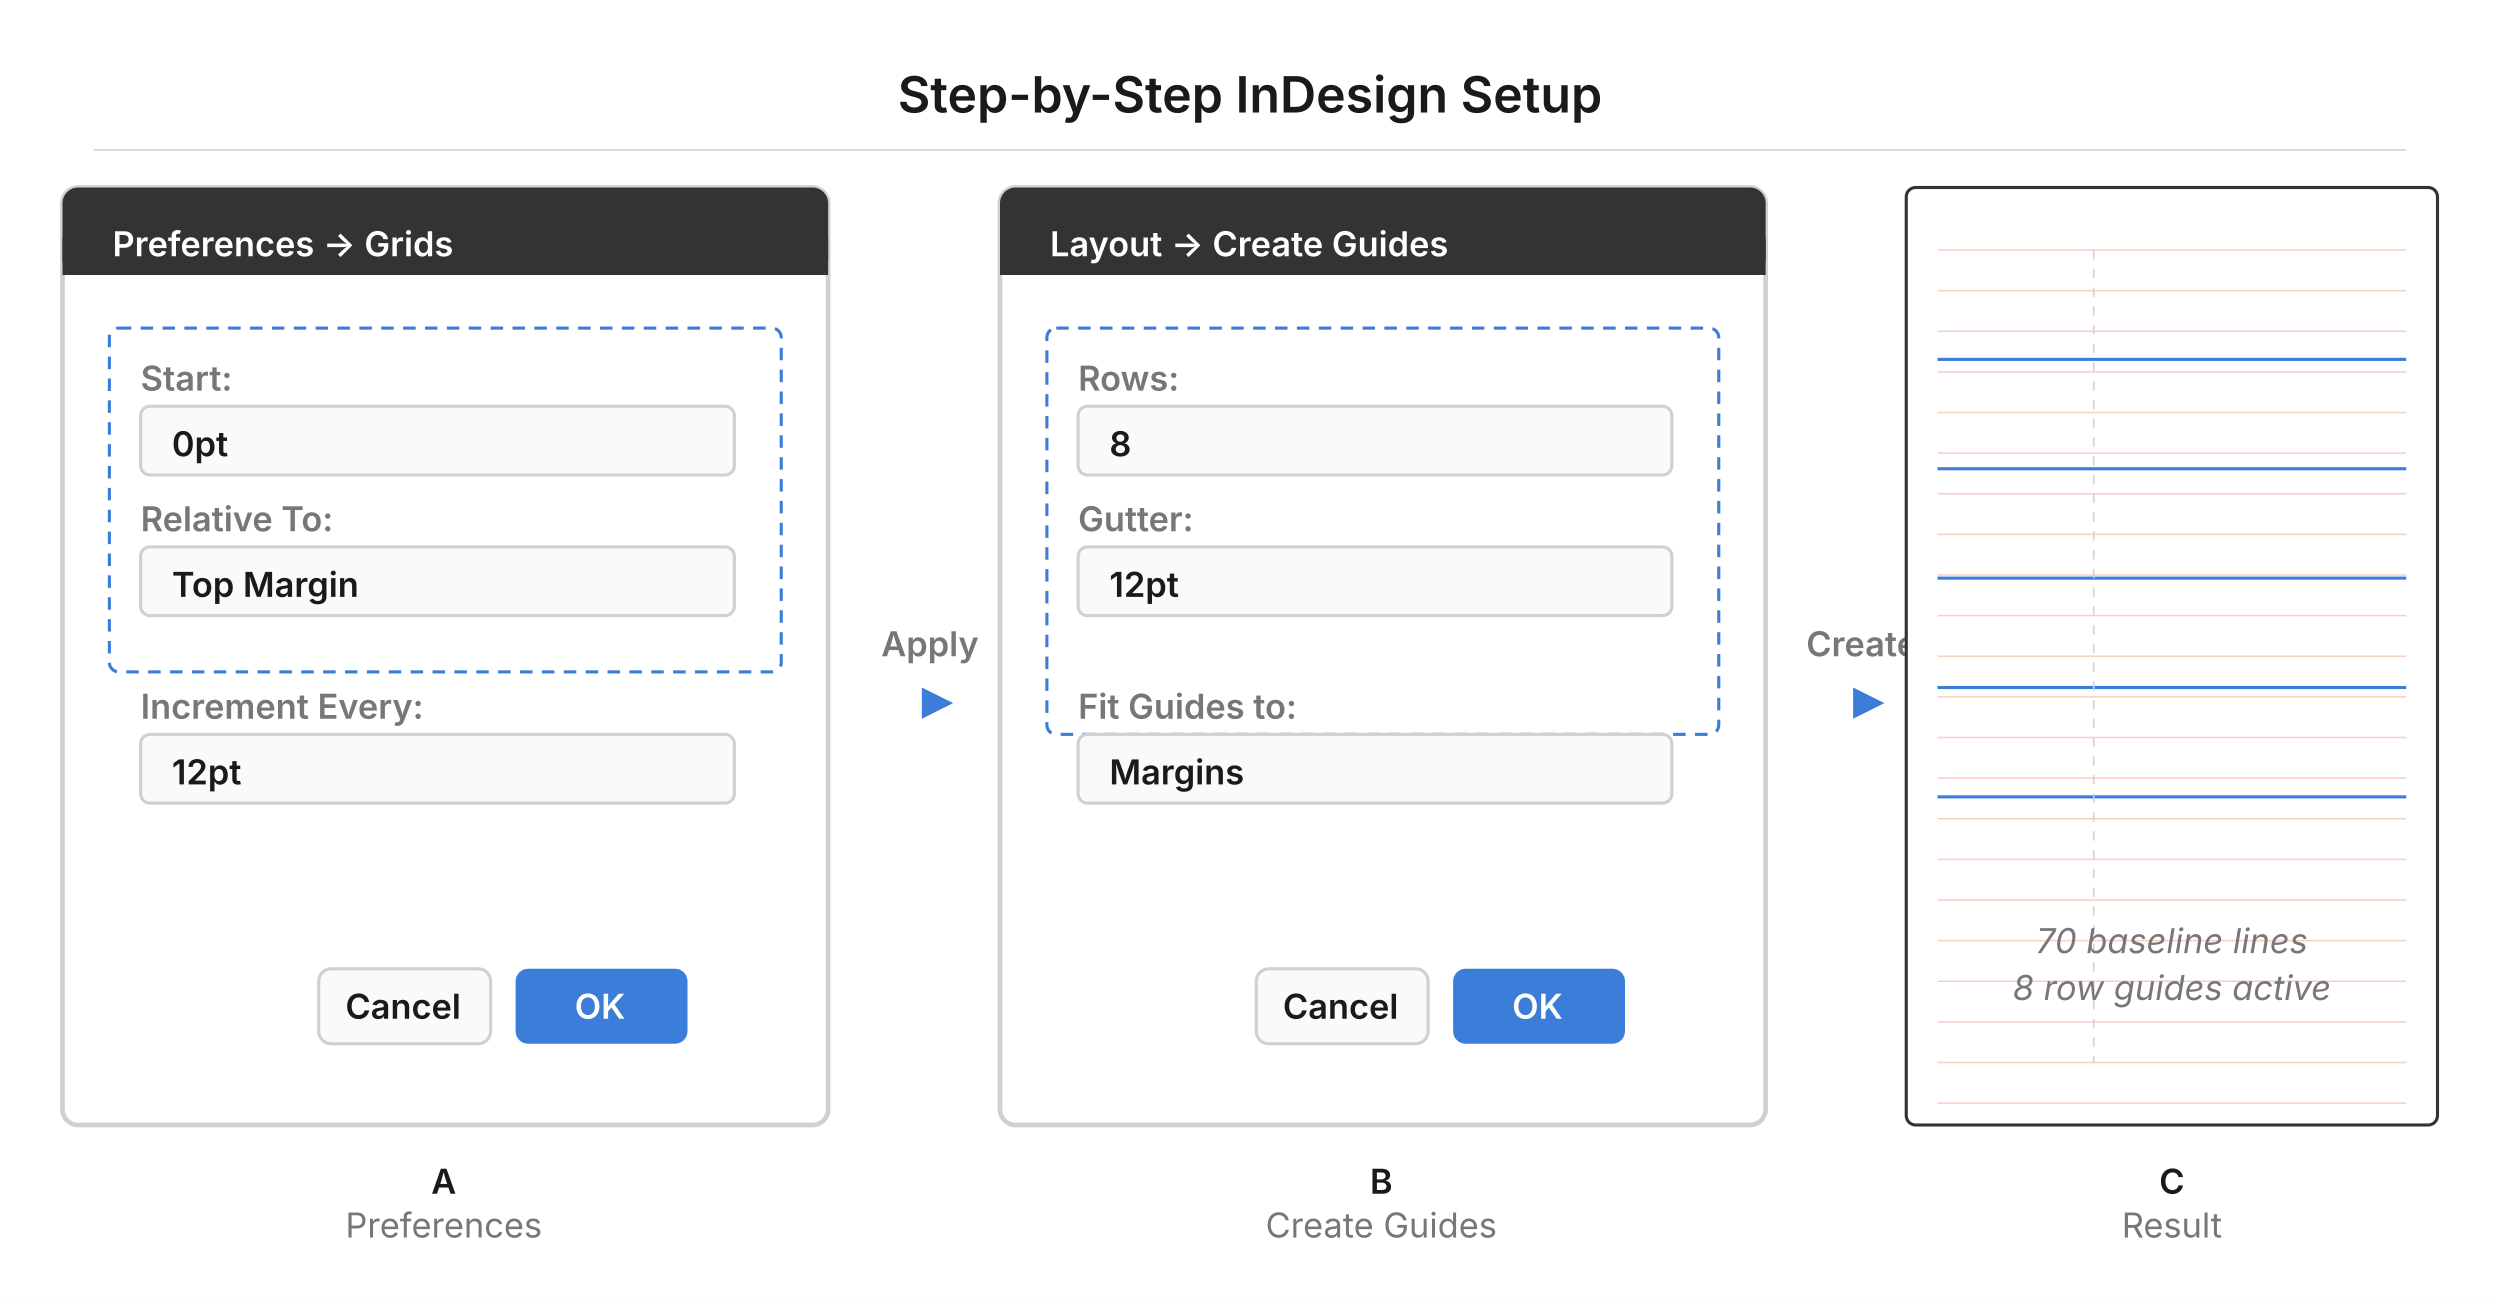
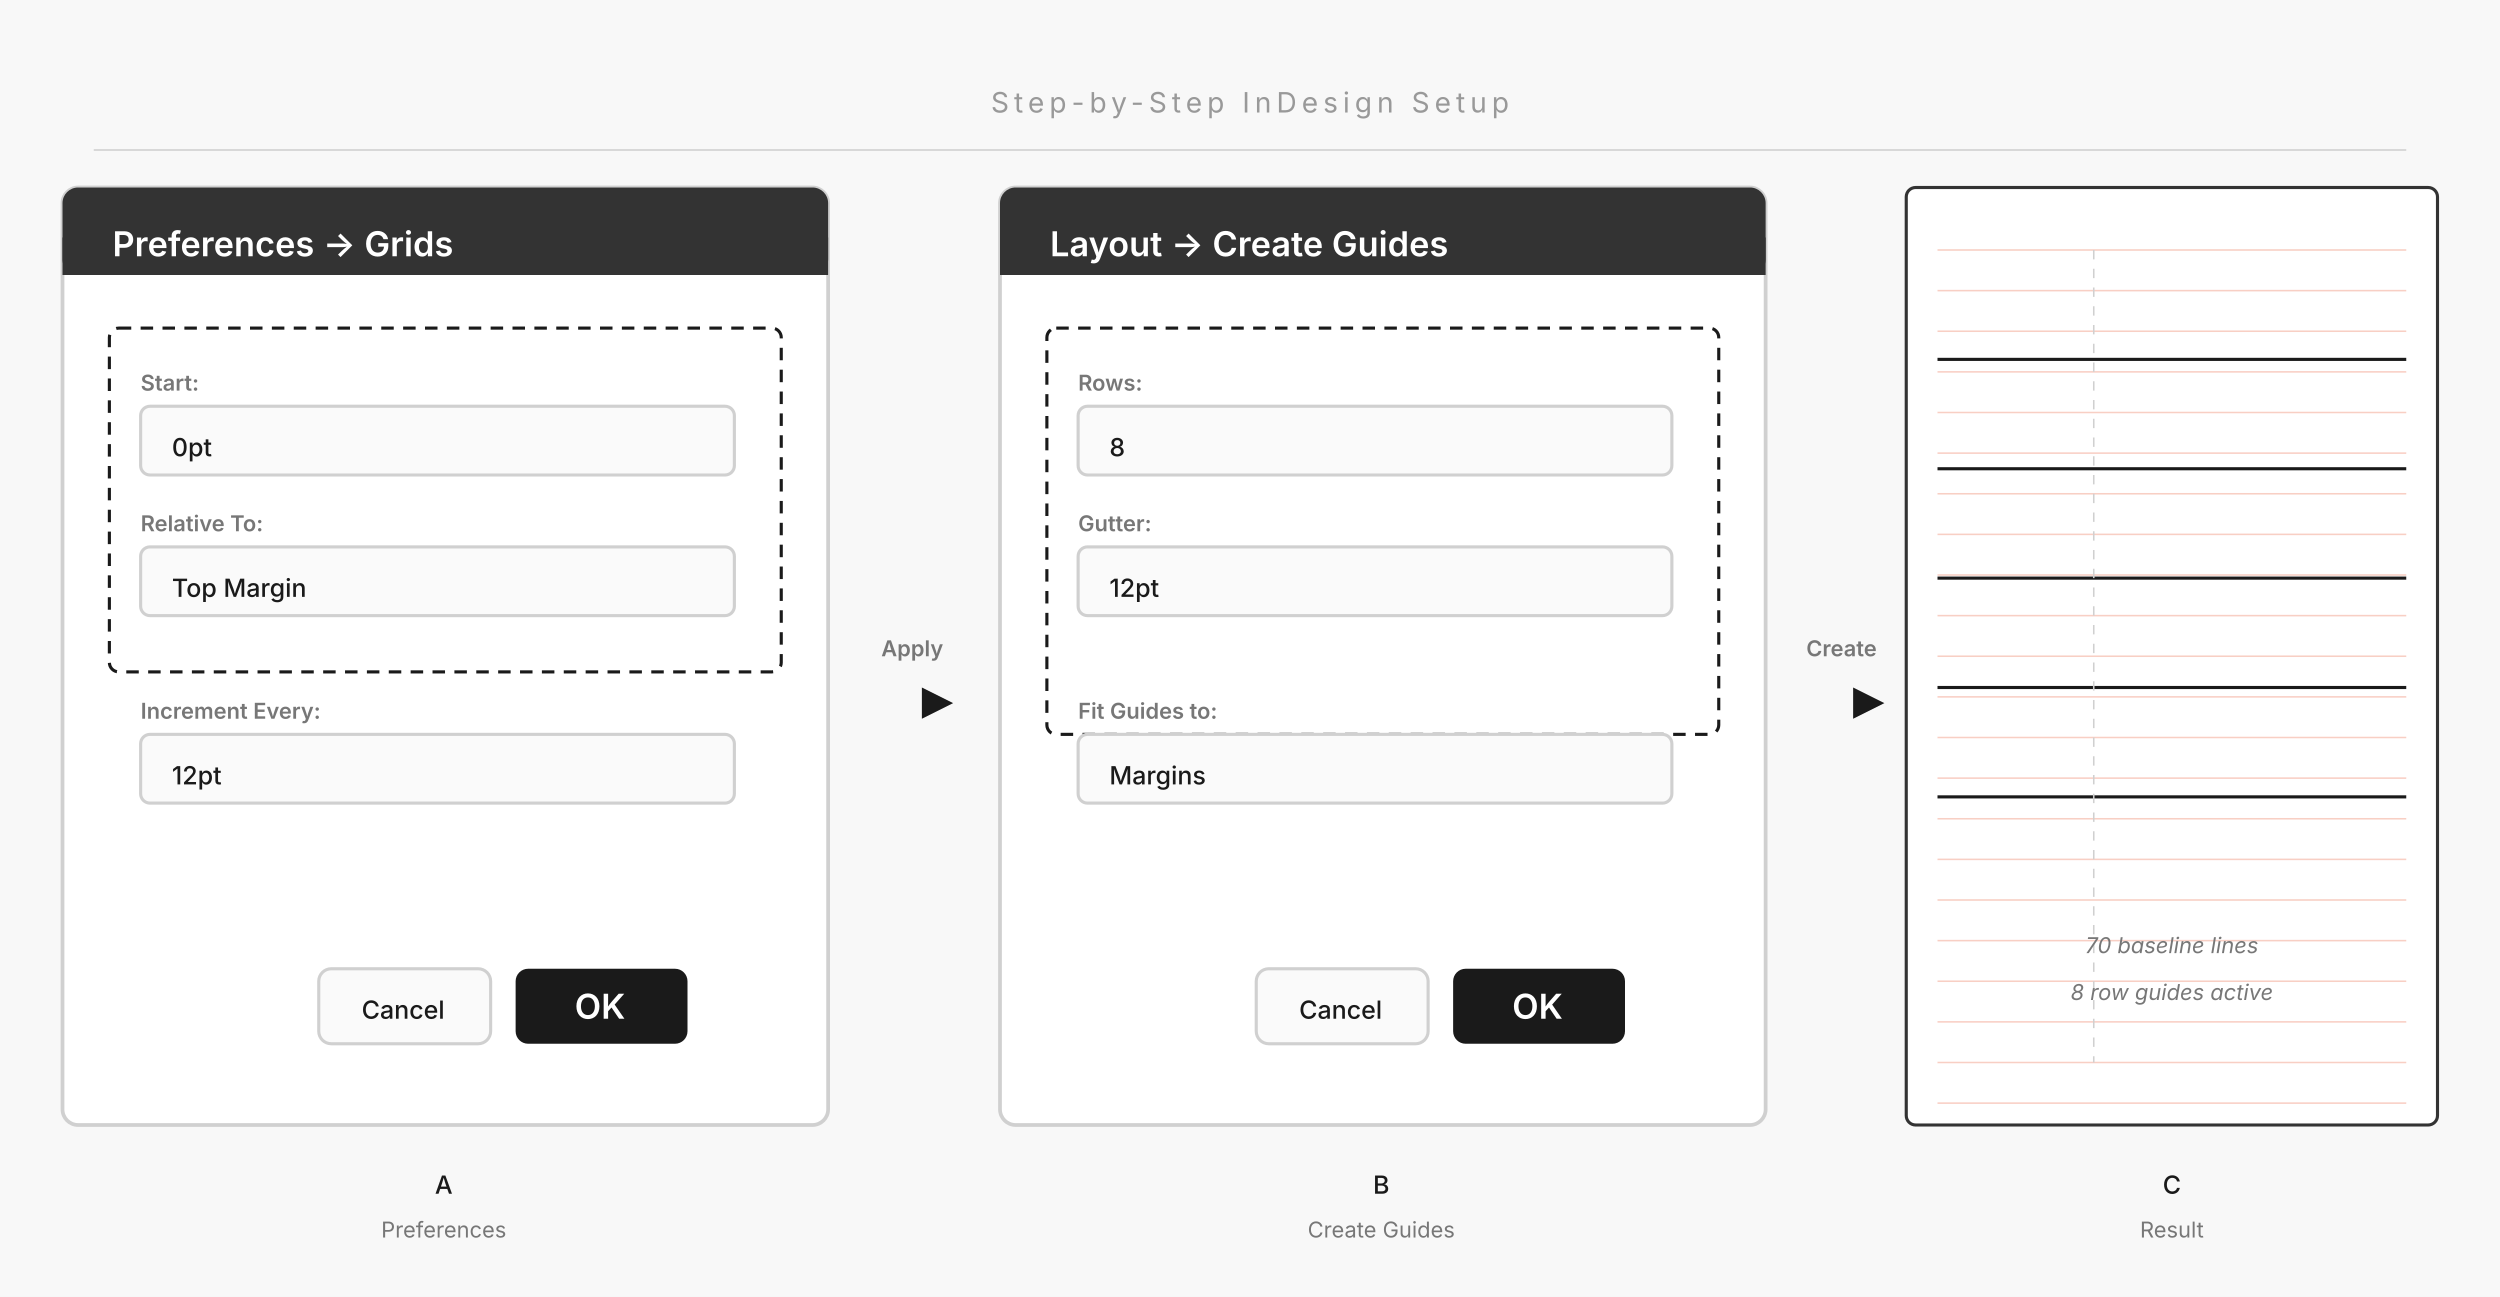
- <svg xmlns="http://www.w3.org/2000/svg" viewBox="0 0 800 415" font-family="'Circular Std','Inter','Helvetica Neue',Arial,sans-serif">
+ <svg xmlns="http://www.w3.org/2000/svg" viewBox="0 0 800 415" font-family="Inter, -apple-system, system-ui, sans-serif">
  <defs>
    <style>
-       text { fill: #333; }
-       .label { font-size: 11px; fill: #777; }
-       .label-bold { font-size: 11px; fill: #1A1A1A; font-weight: 600; }
-       .title { font-size: 16px; fill: #1A1A1A; font-weight: 600; }
+       text { fill: #333; font-family: Inter, -apple-system, system-ui, sans-serif; }
+       .label { font-size: 7px; fill: #777; }
+       .label-bold { font-size: 8px; fill: #1A1A1A; font-weight: 500; }
+       .title { font-size: 9px; fill: #999; font-weight: 400; letter-spacing: 1.6px; text-transform: uppercase; }
      .subtitle { font-size: 11px; fill: #999; letter-spacing: 2px; text-transform: uppercase; }
-       .grid-col { stroke: #3B7DD8; stroke-width: 0.75; stroke-dasharray: 4,3; }
-       .grid-row { stroke: #E85D3A; stroke-width: 0.75; stroke-dasharray: 4,3; }
-       .margin-line { stroke: #BBB; stroke-width: 1; stroke-dasharray: 6,4; }
-       .page-border { fill: #FAFAFA; stroke: #D0D0D0; stroke-width: 1.5; }
+       .grid-col { stroke: #1a1a1a; stroke-width: 1.2; stroke-dasharray: 4,3; }
+       .grid-row { stroke: #E85D3A; stroke-width: 1.2; stroke-dasharray: 4,3; }
+       .margin-line { stroke: #BBB; stroke-width: 1.2; stroke-dasharray: 6,4; }
+       .page-border { fill: #FAFAFA; stroke: #D0D0D0; stroke-width: 1.2; }
      .module-fill { fill: #F0F4FA; stroke: none; }
      .callout-line { stroke: #333; stroke-width: 0.75; }
      .callout-dot { fill: #333; }
      .dim-line { stroke: #BBB; stroke-width: 0.75; }
-       .accent-blue { fill: #3B7DD8; }
+       .accent-blue { fill: #1a1a1a; }
      .accent-red { fill: #E85D3A; }
      .white-text { font-size: 11px; fill: #FFF; font-weight: 600; }
    </style>
  </defs>
-   <rect width="800" height="415" fill="white" />
+   <rect width="800" height="415" fill="#f8f8f8" />
  <text x="400" y="36" text-anchor="middle" class="title">Step-by-Step InDesign Setup</text>
  <line x1="30" y1="48" x2="770" y2="48" stroke="#D0D0D0" stroke-width="0.5" />
-   <rect x="20" y="60" width="245" height="300" fill="white" stroke="#D0D0D0" stroke-width="1.5" rx="5" />
+   <rect x="20" y="60" width="245" height="300" fill="white" stroke="#D0D0D0" stroke-width="1.2" rx="5" />
  <rect x="20" y="60" width="245" height="28" fill="#333" rx="5" />
  <rect x="20" y="76" width="245" height="12" fill="#333" />
  <text x="36" y="82" class="white-text">Preferences → Grids</text>
-   <rect x="35" y="105" width="215" height="110" fill="none" stroke="#3B7DD8" stroke-width="1" stroke-dasharray="4,3" rx="3" />
+   <rect x="35" y="105" width="215" height="110" fill="none" stroke="#1a1a1a" stroke-width="1" stroke-dasharray="4,3" rx="3" />
  <text x="45" y="125" class="label" fill="#E85D3A" font-weight="600">Start:</text>
  <rect x="45" y="130" width="190" height="22" fill="#FAFAFA" stroke="#D0D0D0" rx="3" />
  <text x="55" y="146" class="label-bold">0pt</text>
  <text x="45" y="170" class="label" fill="#E85D3A" font-weight="600">Relative To:</text>
  <rect x="45" y="175" width="190" height="22" fill="#FAFAFA" stroke="#D0D0D0" rx="3" />
  <text x="55" y="191" class="label-bold">Top Margin</text>
  <text x="45" y="230" class="label" fill="#E85D3A" font-weight="600">Increment Every:</text>
  <rect x="45" y="235" width="190" height="22" fill="#FAFAFA" stroke="#D0D0D0" rx="3" />
  <text x="55" y="251" class="label-bold">12pt</text>
  <rect x="102" y="310" width="55" height="24" fill="#FAFAFA" stroke="#D0D0D0" rx="4" />
  <text x="129" y="326" text-anchor="middle" class="label-bold">Cancel</text>
-   <rect x="165" y="310" width="55" height="24" fill="#3B7DD8" rx="4" />
+   <rect x="165" y="310" width="55" height="24" fill="#1a1a1a" rx="4" />
  <text x="192" y="326" text-anchor="middle" class="white-text">OK</text>
  <text x="142" y="382" text-anchor="middle" class="label-bold">A</text>
  <text x="142" y="396" text-anchor="middle" class="label">Preferences</text>
-   <text x="282" y="210" class="label" fill="#3B7DD8" font-weight="600">Apply</text>
-   <polygon points="295,220 305,225 295,230" fill="#3B7DD8" />
-   <rect x="320" y="60" width="245" height="300" fill="white" stroke="#D0D0D0" stroke-width="1.5" rx="5" />
+   <text x="282" y="210" class="label" fill="#1a1a1a" font-weight="600">Apply</text>
+   <polygon points="295,220 305,225 295,230" fill="#1a1a1a" />
+   <rect x="320" y="60" width="245" height="300" fill="white" stroke="#D0D0D0" stroke-width="1.2" rx="5" />
  <rect x="320" y="60" width="245" height="28" fill="#333" rx="5" />
  <rect x="320" y="76" width="245" height="12" fill="#333" />
  <text x="336" y="82" class="white-text">Layout → Create Guides</text>
-   <rect x="335" y="105" width="215" height="130" fill="none" stroke="#3B7DD8" stroke-width="1" stroke-dasharray="4,3" rx="3" />
+   <rect x="335" y="105" width="215" height="130" fill="none" stroke="#1a1a1a" stroke-width="1" stroke-dasharray="4,3" rx="3" />
  <text x="345" y="125" class="label" fill="#E85D3A" font-weight="600">Rows:</text>
  <rect x="345" y="130" width="190" height="22" fill="#FAFAFA" stroke="#D0D0D0" rx="3" />
  <text x="355" y="146" class="label-bold">8</text>
  <text x="345" y="170" class="label" fill="#E85D3A" font-weight="600">Gutter:</text>
  <rect x="345" y="175" width="190" height="22" fill="#FAFAFA" stroke="#D0D0D0" rx="3" />
  <text x="355" y="191" class="label-bold">12pt</text>
  <text x="345" y="230" class="label" fill="#E85D3A" font-weight="600">Fit Guides to:</text>
  <rect x="345" y="235" width="190" height="22" fill="#FAFAFA" stroke="#D0D0D0" rx="3" />
  <text x="355" y="251" class="label-bold">Margins</text>
  <rect x="402" y="310" width="55" height="24" fill="#FAFAFA" stroke="#D0D0D0" rx="4" />
  <text x="429" y="326" text-anchor="middle" class="label-bold">Cancel</text>
-   <rect x="465" y="310" width="55" height="24" fill="#3B7DD8" rx="4" />
+   <rect x="465" y="310" width="55" height="24" fill="#1a1a1a" rx="4" />
  <text x="492" y="326" text-anchor="middle" class="white-text">OK</text>
  <text x="442" y="382" text-anchor="middle" class="label-bold">B</text>
  <text x="442" y="396" text-anchor="middle" class="label">Create Guides</text>
-   <text x="578" y="210" class="label" fill="#3B7DD8" font-weight="600">Create</text>
-   <polygon points="593,220 603,225 593,230" fill="#3B7DD8" />
+   <text x="578" y="210" class="label" fill="#1a1a1a" font-weight="600">Create</text>
+   <polygon points="593,220 603,225 593,230" fill="#1a1a1a" />
  <rect x="610" y="60" width="170" height="300" fill="white" stroke="#333" stroke-width="1" rx="3" />
  <g opacity="0.3">
    <line x1="620" y1="80" x2="770" y2="80" stroke="#E85D3A" stroke-width="0.5" />
    <line x1="620" y1="93" x2="770" y2="93" stroke="#E85D3A" stroke-width="0.5" />
    <line x1="620" y1="106" x2="770" y2="106" stroke="#E85D3A" stroke-width="0.5" />
    <line x1="620" y1="119" x2="770" y2="119" stroke="#E85D3A" stroke-width="0.5" />
    <line x1="620" y1="132" x2="770" y2="132" stroke="#E85D3A" stroke-width="0.5" />
    <line x1="620" y1="145" x2="770" y2="145" stroke="#E85D3A" stroke-width="0.5" />
    <line x1="620" y1="158" x2="770" y2="158" stroke="#E85D3A" stroke-width="0.5" />
    <line x1="620" y1="171" x2="770" y2="171" stroke="#E85D3A" stroke-width="0.5" />
    <line x1="620" y1="184" x2="770" y2="184" stroke="#E85D3A" stroke-width="0.5" />
    <line x1="620" y1="197" x2="770" y2="197" stroke="#E85D3A" stroke-width="0.5" />
    <line x1="620" y1="210" x2="770" y2="210" stroke="#E85D3A" stroke-width="0.5" />
    <line x1="620" y1="223" x2="770" y2="223" stroke="#E85D3A" stroke-width="0.5" />
    <line x1="620" y1="236" x2="770" y2="236" stroke="#E85D3A" stroke-width="0.5" />
    <line x1="620" y1="249" x2="770" y2="249" stroke="#E85D3A" stroke-width="0.5" />
    <line x1="620" y1="262" x2="770" y2="262" stroke="#E85D3A" stroke-width="0.5" />
    <line x1="620" y1="275" x2="770" y2="275" stroke="#E85D3A" stroke-width="0.5" />
    <line x1="620" y1="288" x2="770" y2="288" stroke="#E85D3A" stroke-width="0.5" />
    <line x1="620" y1="301" x2="770" y2="301" stroke="#E85D3A" stroke-width="0.5" />
    <line x1="620" y1="314" x2="770" y2="314" stroke="#E85D3A" stroke-width="0.5" />
    <line x1="620" y1="327" x2="770" y2="327" stroke="#E85D3A" stroke-width="0.5" />
    <line x1="620" y1="340" x2="770" y2="340" stroke="#E85D3A" stroke-width="0.5" />
    <line x1="620" y1="353" x2="770" y2="353" stroke="#E85D3A" stroke-width="0.5" />
  </g>
-   <line x1="620" y1="115" x2="770" y2="115" stroke="#3B7DD8" stroke-width="1" />
-   <line x1="620" y1="150" x2="770" y2="150" stroke="#3B7DD8" stroke-width="1" />
-   <line x1="620" y1="185" x2="770" y2="185" stroke="#3B7DD8" stroke-width="1" />
-   <line x1="620" y1="220" x2="770" y2="220" stroke="#3B7DD8" stroke-width="1" />
-   <line x1="620" y1="255" x2="770" y2="255" stroke="#3B7DD8" stroke-width="1" />
+   <line x1="620" y1="115" x2="770" y2="115" stroke="#1a1a1a" stroke-width="1" />
+   <line x1="620" y1="150" x2="770" y2="150" stroke="#1a1a1a" stroke-width="1" />
+   <line x1="620" y1="185" x2="770" y2="185" stroke="#1a1a1a" stroke-width="1" />
+   <line x1="620" y1="220" x2="770" y2="220" stroke="#1a1a1a" stroke-width="1" />
+   <line x1="620" y1="255" x2="770" y2="255" stroke="#1a1a1a" stroke-width="1" />
  <line x1="670" y1="80" x2="670" y2="340" stroke="#D0D0D0" stroke-width="0.5" stroke-dasharray="3,3" />
  <text x="695" y="305" text-anchor="middle" class="label" font-style="italic">70 baseline lines</text>
  <text x="695" y="320" text-anchor="middle" class="label" font-style="italic">8 row guides active</text>
  <text x="695" y="382" text-anchor="middle" class="label-bold">C</text>
  <text x="695" y="396" text-anchor="middle" class="label">Result</text>
</svg>
